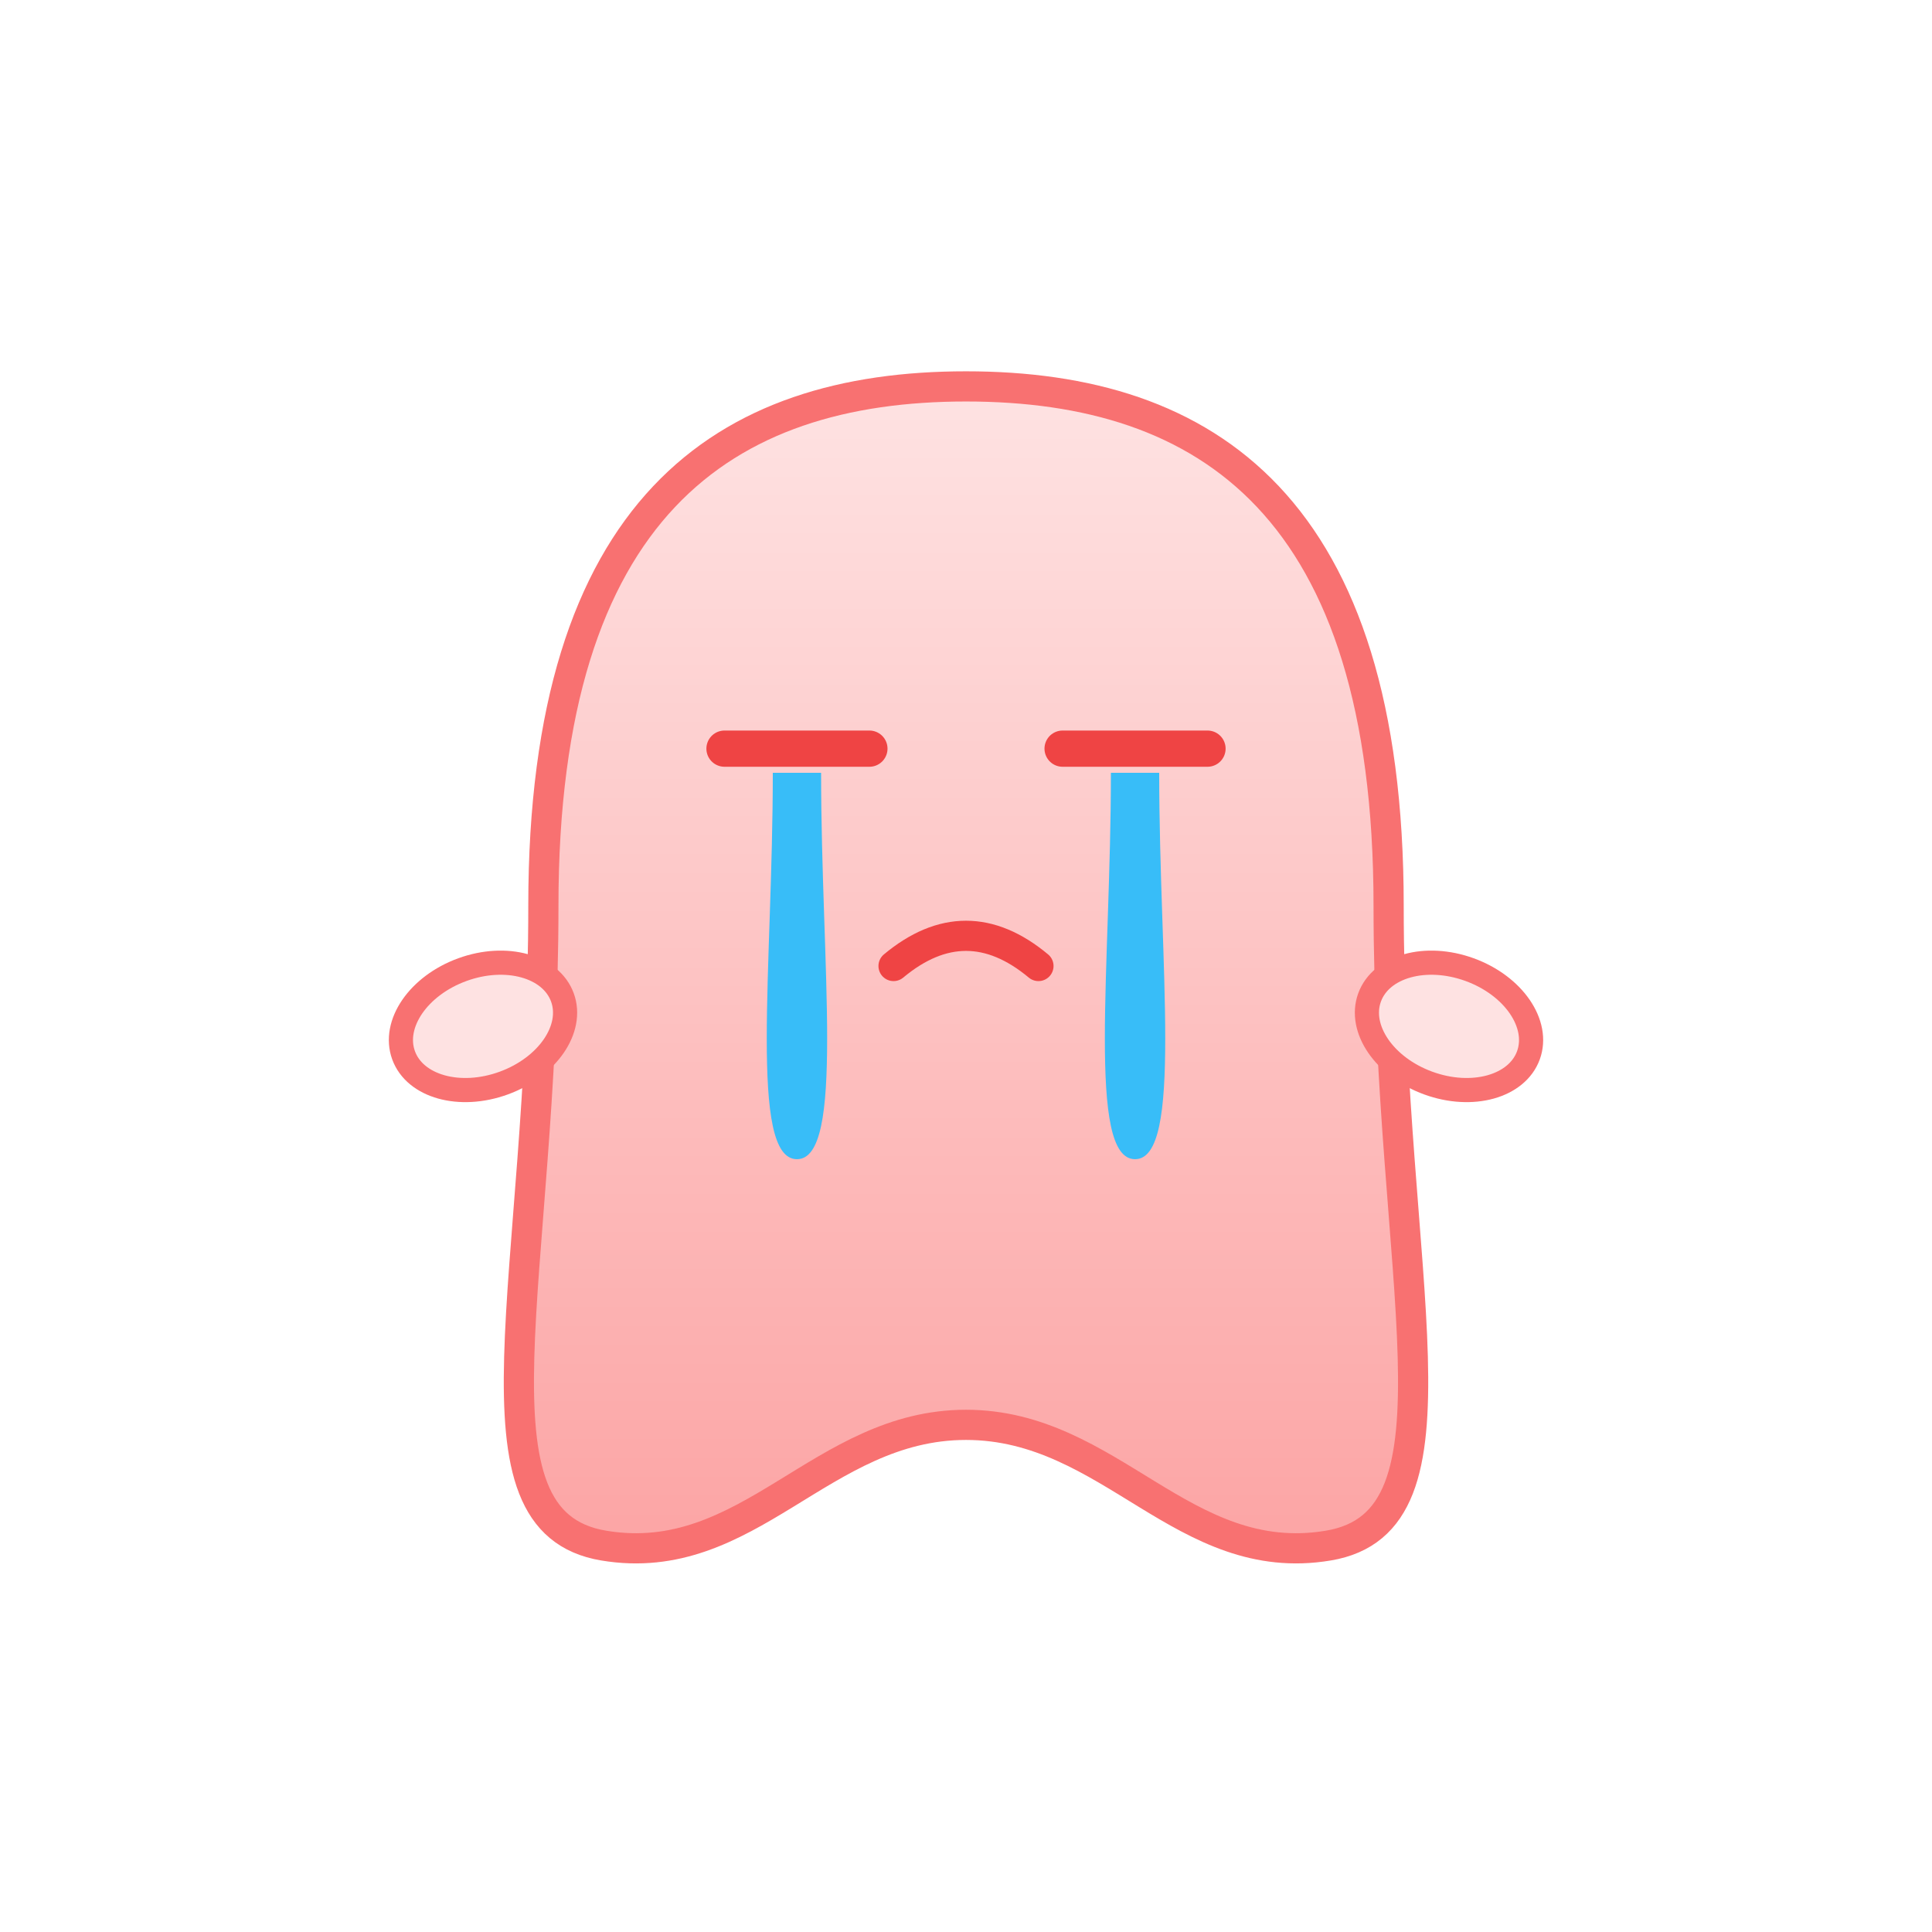
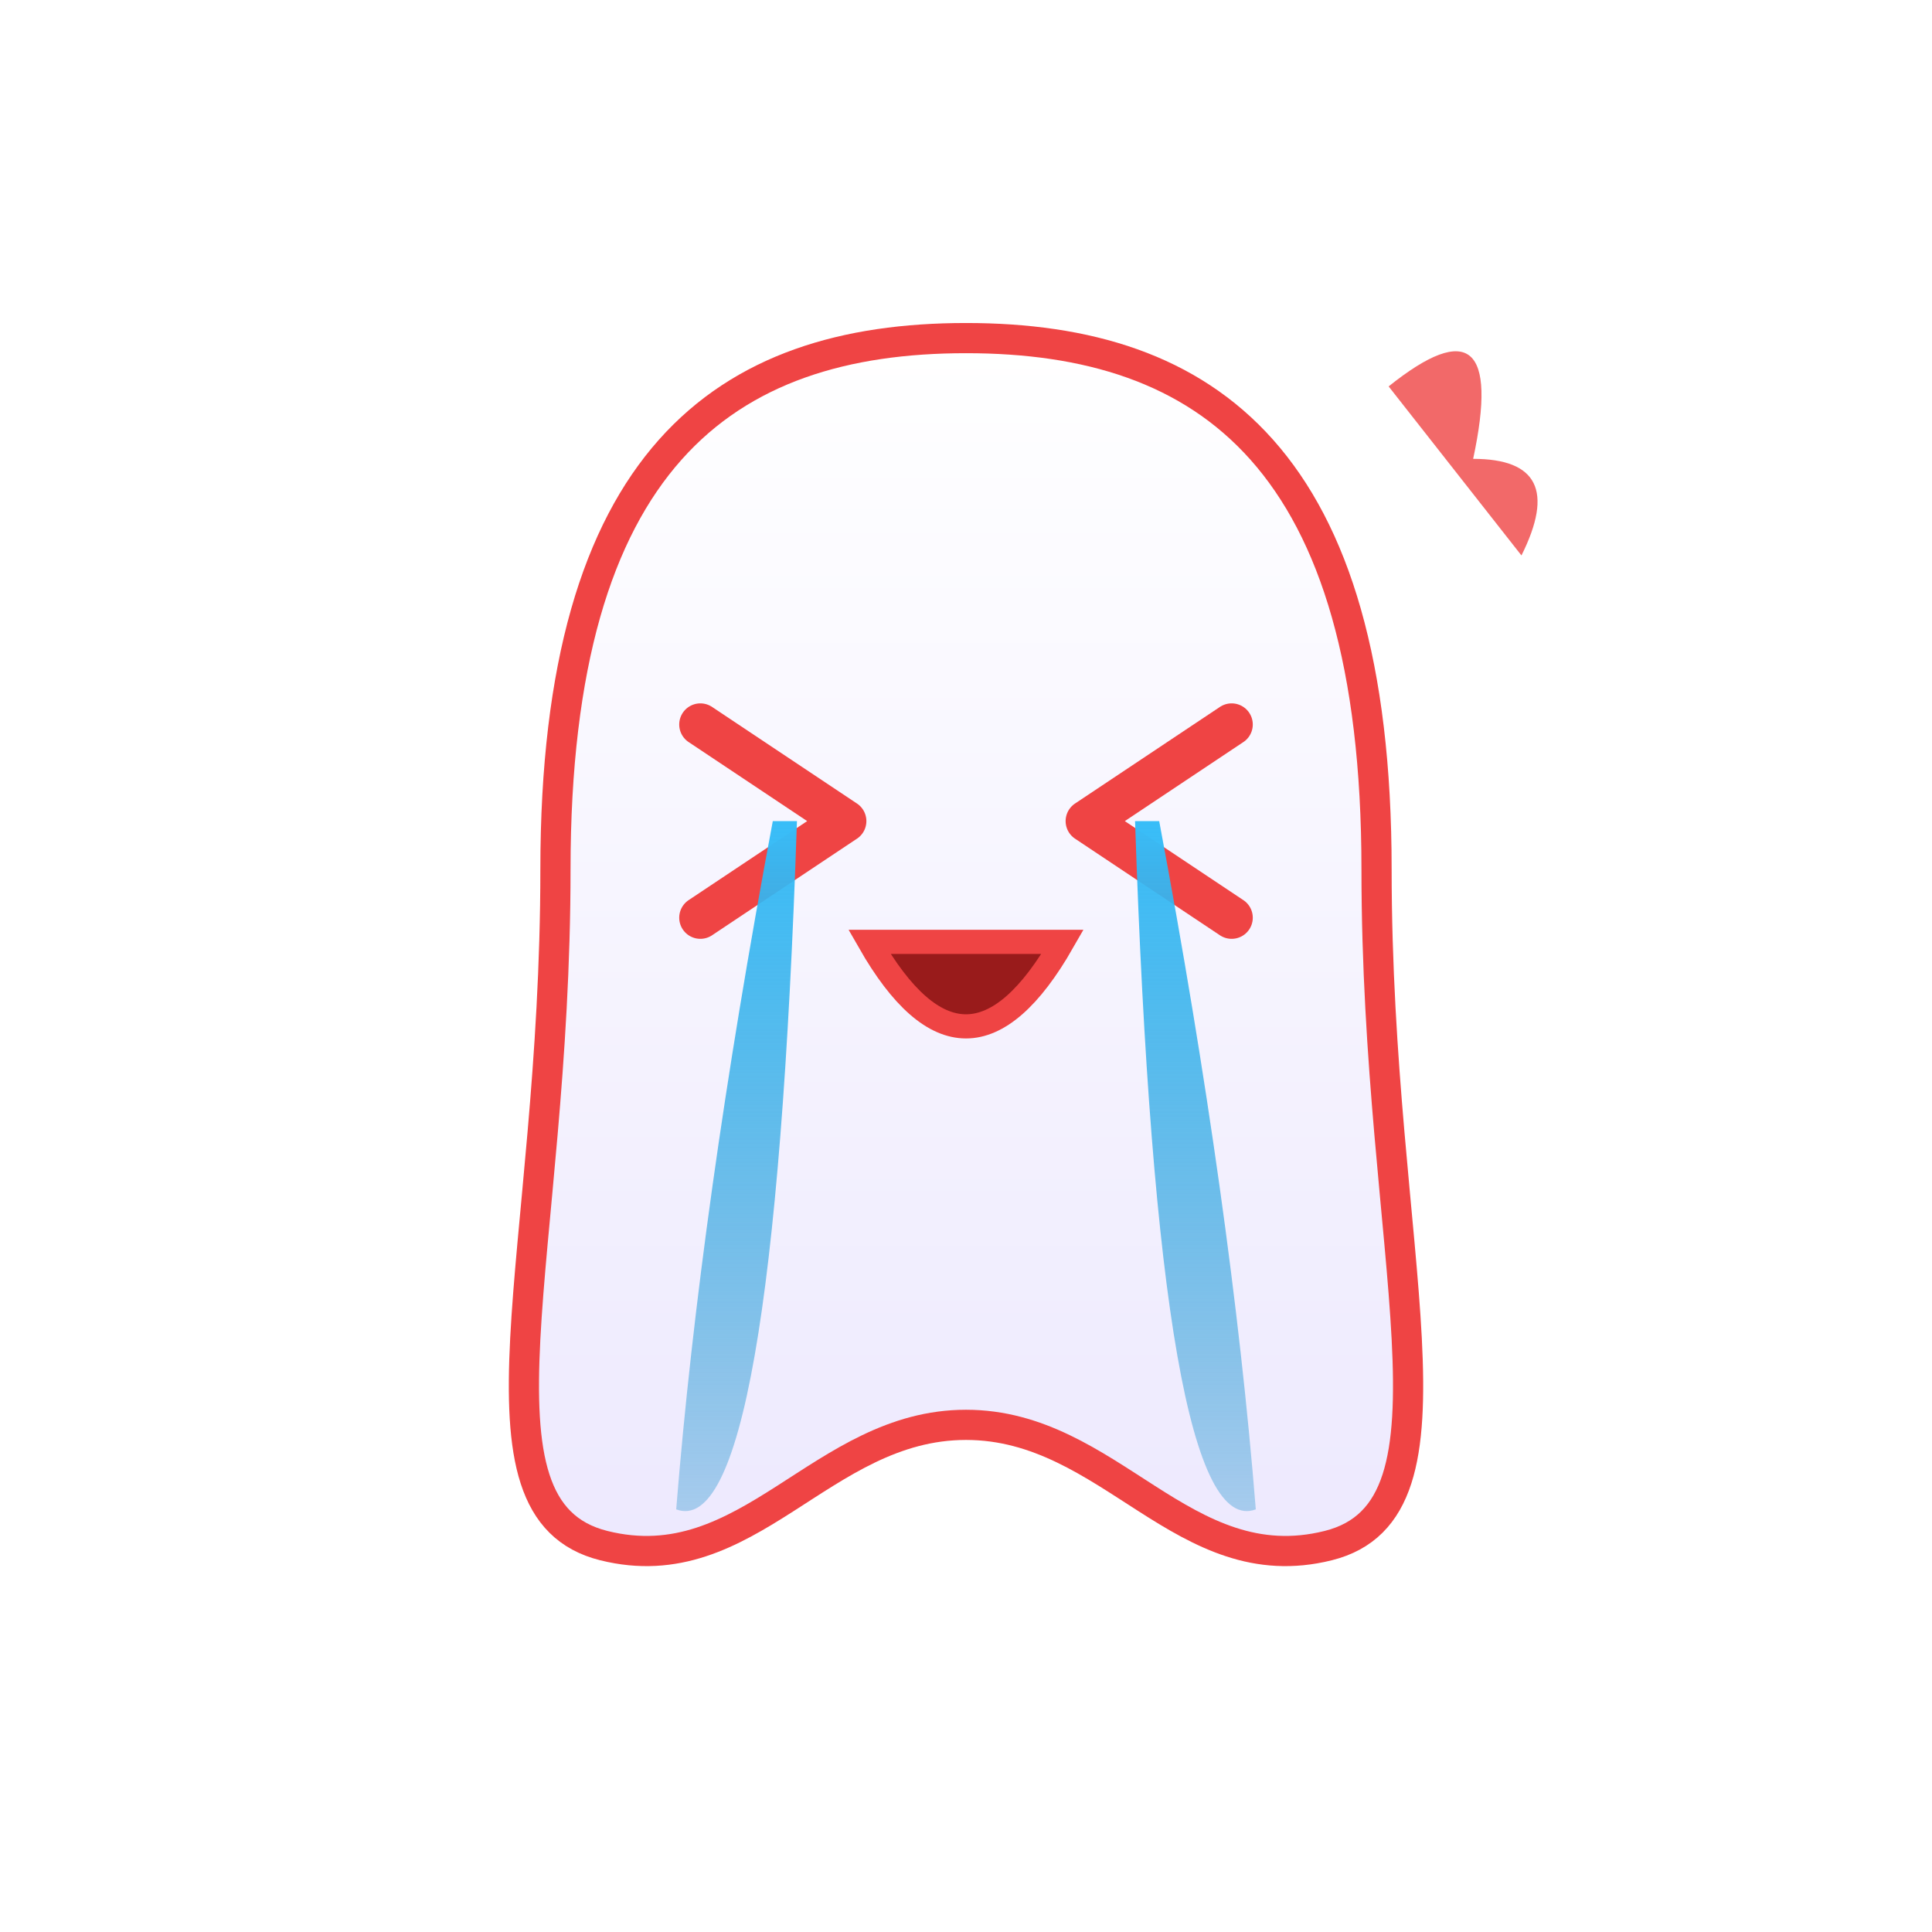
<svg xmlns="http://www.w3.org/2000/svg" viewBox="0 0 160 160" width="100%" height="100%">
  <defs>
-     <linearGradient id="g-red" x1="0%" y1="0%" x2="0%" y2="100%">
-       <stop offset="0%" stop-color="#fee2e2" />
-       <stop offset="100%" stop-color="#fca5a5" />
+     <linearGradient id="g-body" x1="0%" y1="0%" x2="0%" y2="100%">
+       <stop offset="0%" stop-color="#ffffff" />
+       <stop offset="100%" stop-color="#ede9fe" />
+     </linearGradient>
+     <linearGradient id="tear-stream" x1="0%" y1="0%" x2="0%" y2="100%">
+       <stop offset="0%" stop-color="#38bdf8" />
+       <stop offset="100%" stop-color="#0284c7" stop-opacity="0.3" />
    </linearGradient>
  </defs>
  <style>
-     @keyframes ghostCryShake {
-       0%, 100% { transform: translateX(0) rotate(0deg); }
-       20% { transform: translateX(-8px) rotate(-6deg); }
-       40% { transform: translateX(8px) rotate(5deg); }
-       60% { transform: translateX(-5px) rotate(-3deg); }
-       80% { transform: translateX(4px) rotate(2deg); }
+     @keyframes tantrumWobble {
+       0%, 100% { transform: rotate(0deg) scale(1); }
+       20% { transform: rotate(-8deg) scale(1.04); }
+       40% { transform: rotate(7deg) scale(0.97); }
+       60% { transform: rotate(-5deg) scale(1.02); }
+       80% { transform: rotate(4deg) scale(0.99); }
    }
    @keyframes tearFlow {
-       0% { transform: scaleY(0.6); opacity: 0.6; }
-       50% { transform: scaleY(1.1); opacity: 1; }
-       100% { transform: scaleY(0.6); opacity: 0.6; }
+       0% { transform: scaleY(0.7); opacity: 0.6; }
+       50% { transform: scaleY(1.2); opacity: 1; }
+       100% { transform: scaleY(0.7); opacity: 0.6; }
    }
-     .cry-ghost { animation: ghostCryShake 0.9s ease-in-out infinite; transform-origin: 80px 120px; }
-     .tears { animation: tearFlow 0.8s infinite; transform-origin: center top; }
+     .ghost-tantrum { animation: tantrumWobble 0.75s ease-in-out infinite; transform-origin: 80px 125px; }
+     .waterfall-l { animation: tearFlow 0.6s infinite; transform-origin: 64px 68px; }
+     .waterfall-r { animation: tearFlow 0.6s infinite 0.3s; transform-origin: 96px 68px; }
  </style>
-   <g class="cry-ghost">
-     <path d="M 45 75 C 45 42 60 32 80 32 C 100 32 115 42 115 75 C 115 106 122 126 110 128 C 98 130 92 118 80 118 C 68 118 62 130 50 128 C 38 126 45 106 45 75 Z" fill="url(#g-red)" stroke="#f87171" stroke-width="2.5" />
-     <line x1="60" y1="62" x2="72" y2="62" stroke="#ef4444" stroke-width="3" stroke-linecap="round" />
-     <line x1="88" y1="62" x2="100" y2="62" stroke="#ef4444" stroke-width="3" stroke-linecap="round" />
-     <g class="tears">
-       <path d="M 64 64 C 64 80 62 96 66 96 C 70 96 68 80 68 64 Z" fill="#38bdf8" />
-       <path d="M 92 64 C 92 80 90 96 94 96 C 98 96 96 80 96 64 Z" fill="#38bdf8" />
-     </g>
-     <path d="M 74 80 Q 80 75 86 80" fill="none" stroke="#ef4444" stroke-width="2.5" stroke-linecap="round" />
-     <ellipse cx="40" cy="85" rx="7" ry="5" fill="#fee2e2" stroke="#f87171" stroke-width="2" transform="rotate(-20 40 85)" />
-     <ellipse cx="120" cy="85" rx="7" ry="5" fill="#fee2e2" stroke="#f87171" stroke-width="2" transform="rotate(20 120 85)" />
+   <g class="ghost-tantrum">
+     <path d="M 46 72 C 46 38 60 28 80 28 C 100 28 114 38 114 72 C 114 104 122 125 110 128 C 98 131 92 118 80 118 C 68 118 62 131 50 128 C 38 125 46 104 46 72 Z" fill="url(#g-body)" stroke="#ef4444" stroke-width="2.5" />
+     <path d="M 58 60 L 70 68 L 58 76" fill="none" stroke="#ef4444" stroke-width="3.5" stroke-linecap="round" stroke-linejoin="round" />
+     <path d="M 102 60 L 90 68 L 102 76" fill="none" stroke="#ef4444" stroke-width="3.5" stroke-linecap="round" stroke-linejoin="round" />
+     <path d="M 64 68 Q 58 100 56 125 Q 64 128 66 68 Z" fill="url(#tear-stream)" class="waterfall-l" />
+     <path d="M 96 68 Q 102 100 104 125 Q 96 128 94 68 Z" fill="url(#tear-stream)" class="waterfall-r" />
+     <path d="M 72 78 Q 80 92 88 78 Z" fill="#991b1b" stroke="#ef4444" stroke-width="2" />
+     <path d="M 115 32 Q 125 24 122 38 Q 130 38 126 46 Z" fill="#ef4444" opacity="0.8" />
  </g>
</svg>
